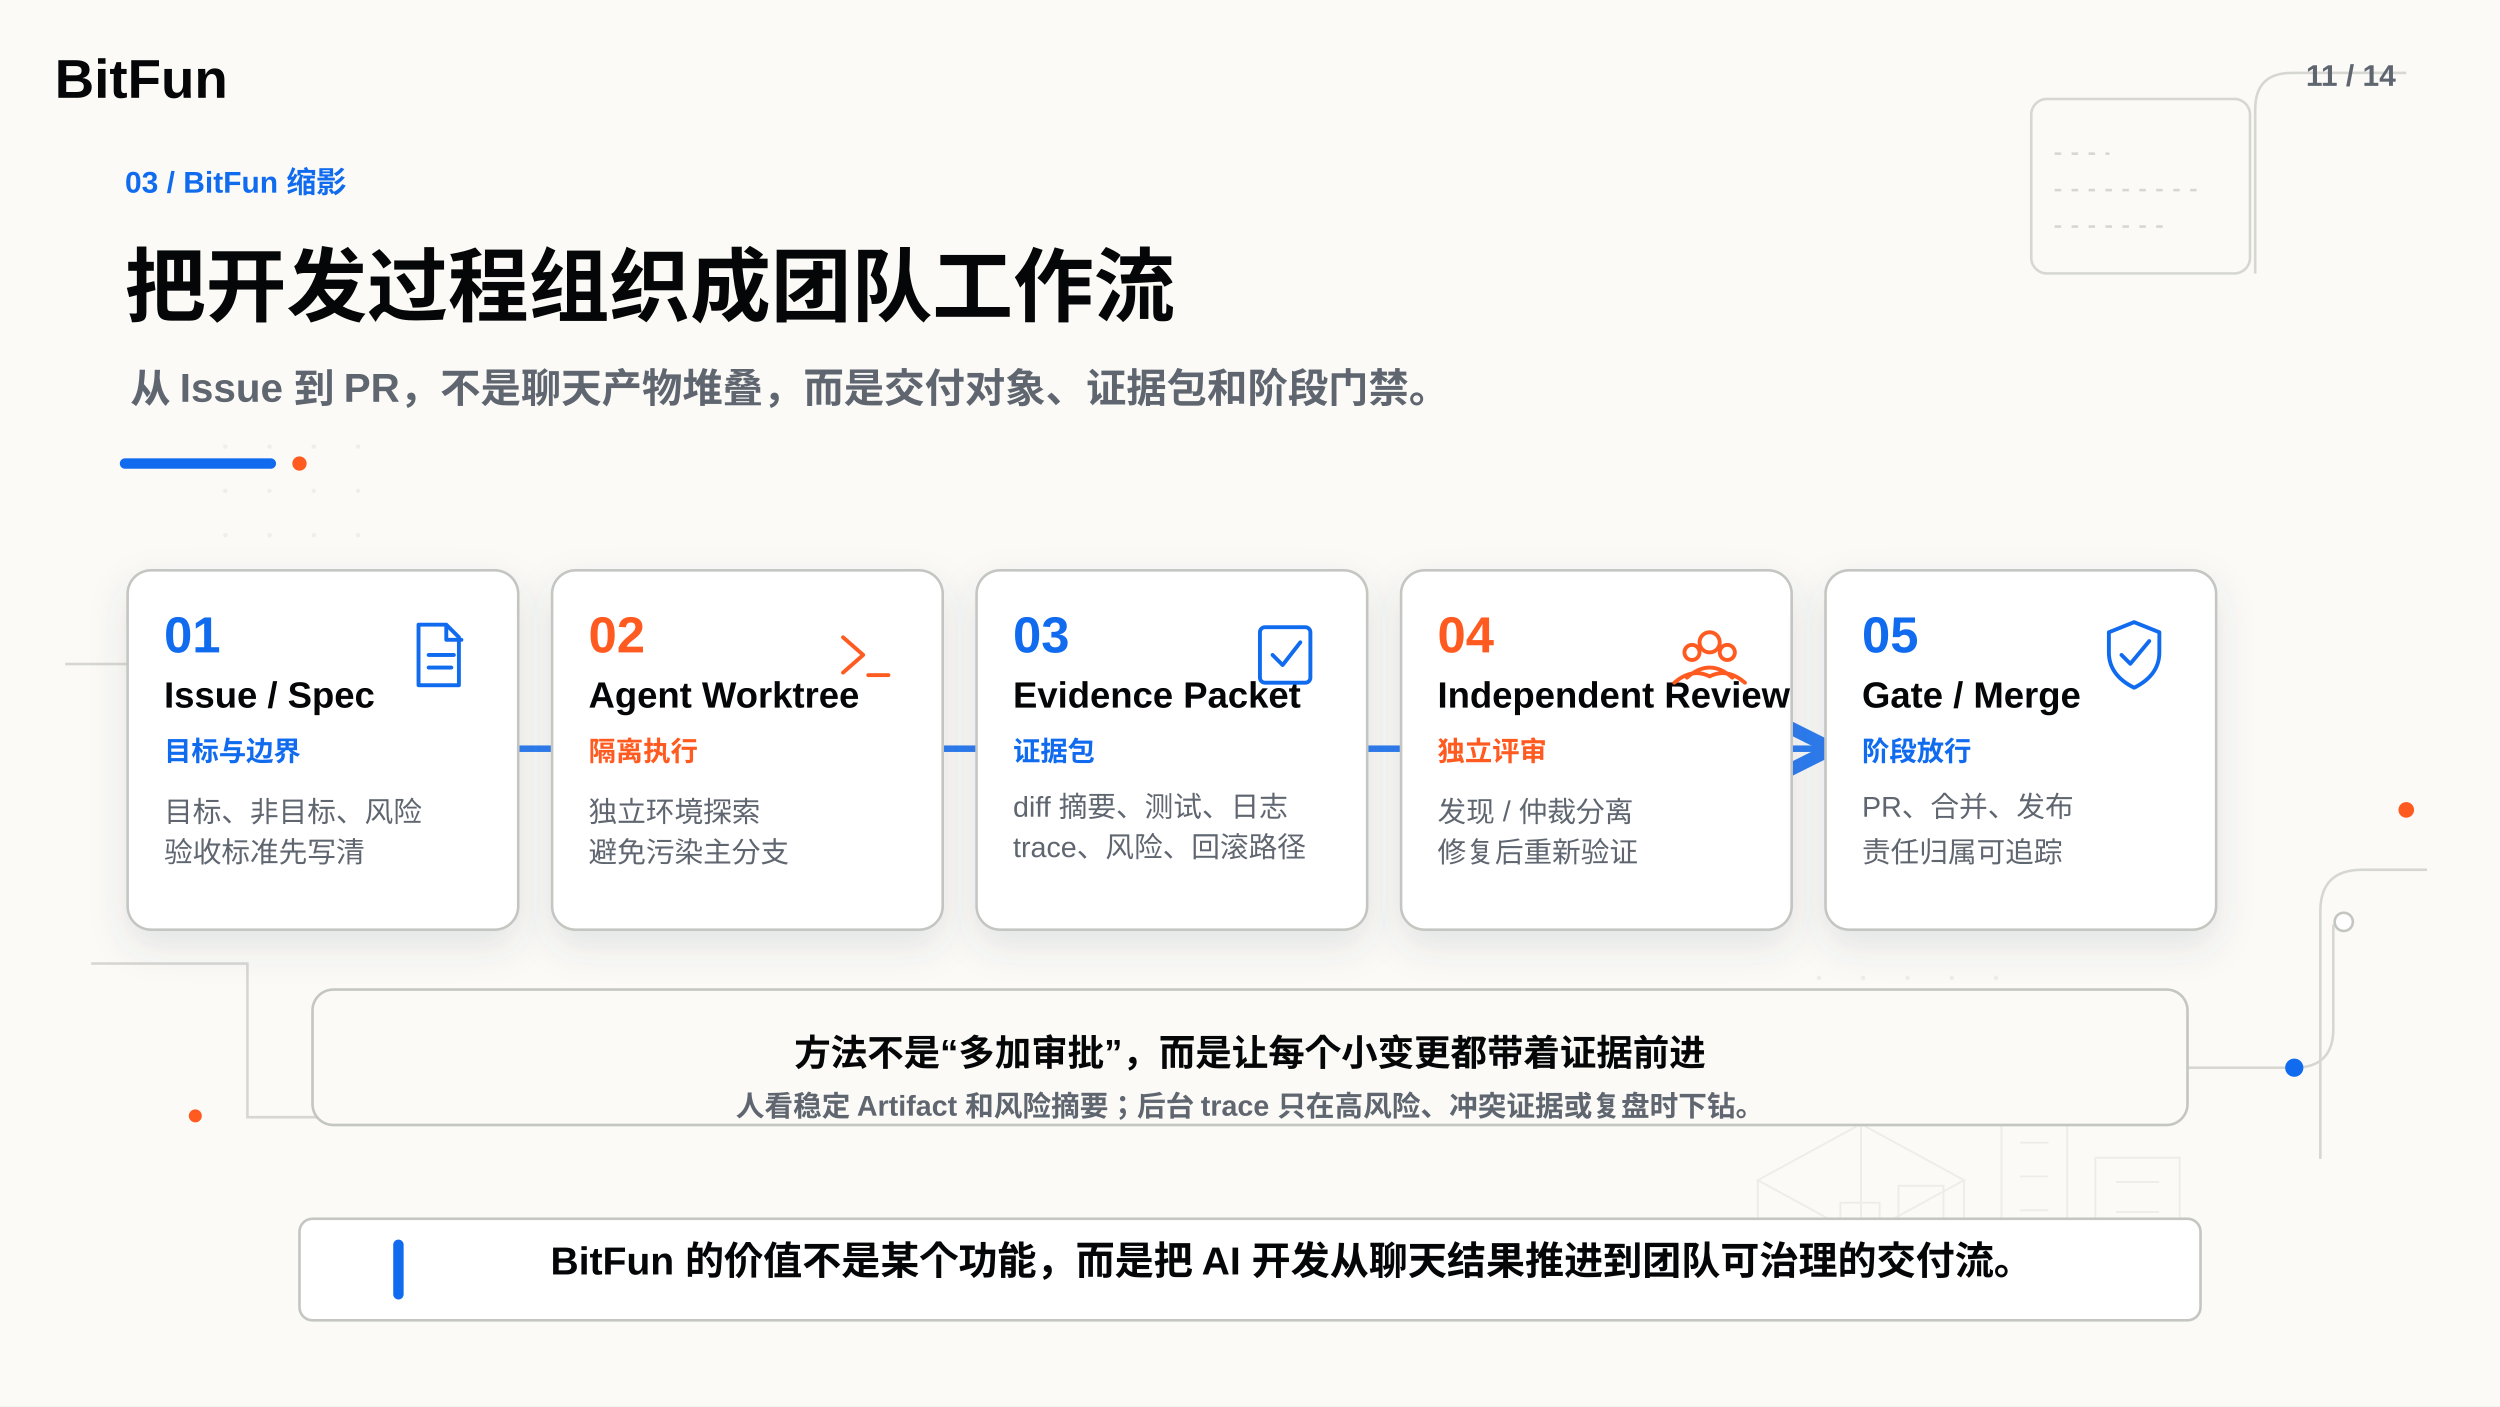
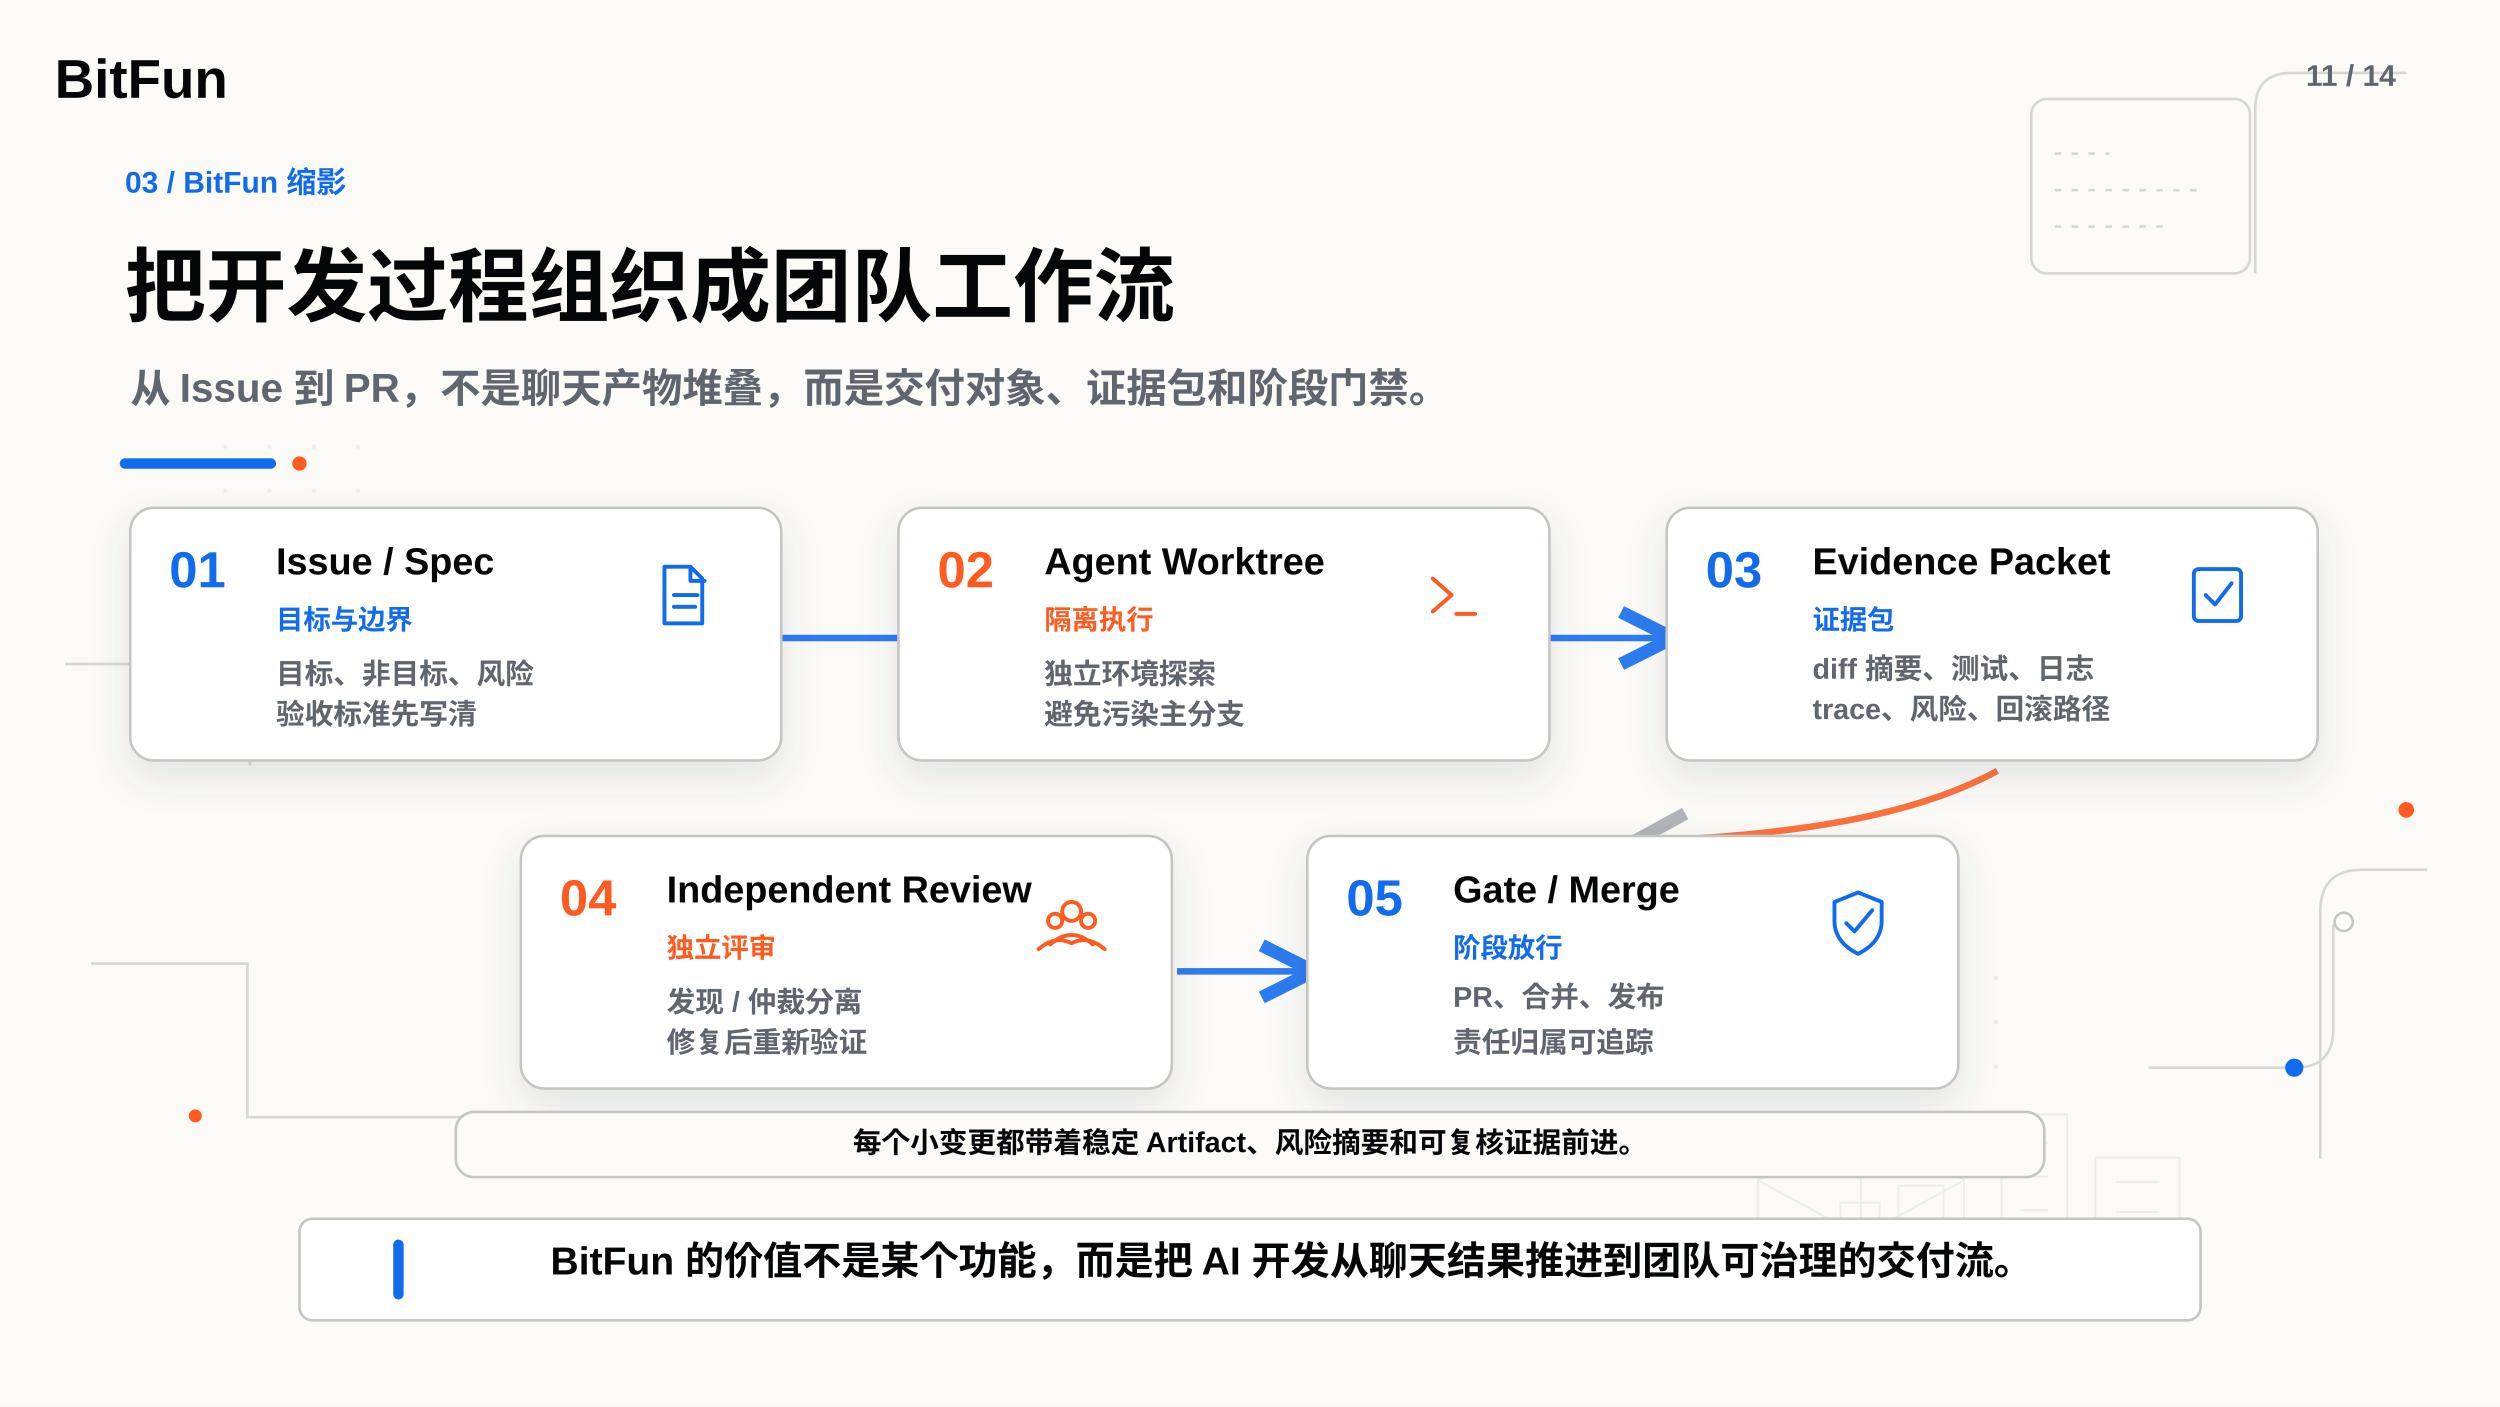
<svg xmlns="http://www.w3.org/2000/svg" width="1920" height="1080" viewBox="0 0 1920 1080">
  <defs>
    <pattern id="lightDots" width="34" height="34" patternUnits="userSpaceOnUse">
      <circle cx="3" cy="3" r="1.7" fill="#C4C6C1" opacity="0.55" />
    </pattern>
    <filter id="paperShadow" x="-18%" y="-18%" width="136%" height="150%">
      <feDropShadow dx="0" dy="12" stdDeviation="14" flood-color="#4B5563" flood-opacity="0.13" />
    </filter>
    <marker id="arrowBlue" markerWidth="12" markerHeight="12" refX="9" refY="6" orient="auto" markerUnits="strokeWidth">
      <path d="M2 2 L10 6 L2 10" fill="none" stroke="#106BEF" stroke-width="2" />
    </marker>
    <marker id="arrowGray" markerWidth="12" markerHeight="12" refX="9" refY="6" orient="auto" markerUnits="strokeWidth">
      <path d="M2 2 L10 6 L2 10" fill="none" stroke="#A5A9AE" stroke-width="2" />
    </marker>
  </defs>
  <rect width="1920" height="1080" fill="#FBFAF7" />
  <rect x="1560" y="76" width="168" height="134" rx="12" fill="none" stroke="#D7D7D2" stroke-width="2" />
  <path d="M1578 118 h42 m-42 28 h112 m-112 28 h88" stroke="#D7D7D2" stroke-width="2" stroke-dasharray="5 8" fill="none" />
  <path d="M1848 56 h-88 q-28 0 -28 28 v126" stroke="#D7D7D2" stroke-width="2" fill="none" />
  <path d="M1782 890 v-190 q0 -32 32 -32 h50" stroke="#D7D7D2" stroke-width="2" fill="none" />
  <path d="M1650 820 h112 q30 0 30 -30 v-80" stroke="#D7D7D2" stroke-width="2" fill="none" />
  <circle cx="1800" cy="708" r="7" fill="#FFFFFF" stroke="#C4C6C1" stroke-width="2" />
  <circle cx="1762" cy="820" r="7" fill="#106BEF" />
  <circle cx="1848" cy="622" r="6" fill="#FF5A1F" />
  <rect x="1378" y="720" width="180" height="120" fill="url(#lightDots)" opacity="0.48" />
  <rect x="152" y="318" width="128" height="96" fill="url(#lightDots)" opacity="0.42" />
  <path d="M70 740 h120 v118 h250" stroke="#D7D7D2" stroke-width="2" fill="none" />
  <path d="M50 510 h116 q26 0 26 26 v52" stroke="#D7D7D2" stroke-width="2" fill="none" />
  <circle cx="150" cy="857" r="5" fill="#FF5A1F" />
  <g opacity="0.26" transform="translate(1350 820) scale(0.72)">
    <path d="M0 120 L110 60 L220 120 L110 180 Z" fill="none" stroke="#C4C6C1" stroke-width="2" />
    <path d="M110 60 V180 M0 120 V220 M220 120 V220 M0 220 H320" stroke="#C4C6C1" stroke-width="2" fill="none" />
    <path d="M260 50 h70 v170 h-70 Z M280 80 h30 M280 116 h30 M280 152 h30" stroke="#C4C6C1" stroke-width="2" fill="none" />
    <path d="M360 96 h90 v124 h-90 Z M382 122 h46 M382 154 h46 M382 186 h46" stroke="#C4C6C1" stroke-width="2" fill="none" />
    <path d="M88 144 h42 v76 h-42 Z M150 126 h48 v94 h-48 Z" stroke="#C4C6C1" stroke-width="2" fill="none" />
  </g>
  <style>
      text { font-family: "Microsoft YaHei", "Noto Sans SC", "PingFang SC", "Segoe UI", Arial, sans-serif; dominant-baseline: hanging; }
      .brand5 { font-size: 42px; font-weight: 900; fill: #050608; }
      .num5 { font-family: "Arial", "Microsoft YaHei", sans-serif; font-weight: 900; fill: #050608; }
      .h15 { font-size: 68px; font-weight: 900; fill: #050608; letter-spacing: 0; }
      .h25 { font-size: 58px; font-weight: 900; fill: #050608; letter-spacing: 0; }
      .sub5 { font-size: 31px; font-weight: 560; fill: #5F6670; }
      .body5 { font-size: 30px; font-weight: 700; fill: #050608; }
      .muted5 { font-size: 24px; font-weight: 560; fill: #5F6670; }
      .label5 { font-size: 29px; font-weight: 900; fill: #050608; }
      .small5 { font-size: 23px; font-weight: 760; fill: #5F6670; }
      .micro5 { font-size: 19px; font-weight: 760; fill: #5F6670; }
    </style>
  <text x="42" y="46" class="brand5">BitFun</text>
  <text x="1840" y="50" class="small5" text-anchor="end">11 / 14</text>
  <text x="96" y="132" class="small5" style="fill:#106BEF;font-weight:900">03 / BitFun 缩影</text>
  <text x="96" y="188" class="h15" style="font-size:62px">把开发过程组织成团队工作流</text>
  <text x="100" y="282" class="sub5">从 Issue 到 PR，不是聊天产物堆叠，而是交付对象、证据包和阶段门禁。</text>
  <path d="M96 356 h112" stroke="#106BEF" stroke-width="8" stroke-linecap="round" />
  <circle cx="230" cy="356" r="5.5" fill="#FF5A1F" />
-   <path d="M316 575 H424 M642 575 H750 M968 575 H1076 M1294 575 H1402" stroke="#106BEF" stroke-width="5" fill="none" marker-end="url(#arrowBlue)" opacity="0.88" />
-   <rect x="98" y="438" width="300" height="276" rx="18" fill="#FFFFFF" stroke="#C4C6C1" stroke-width="2" filter="url(#paperShadow)" />
-   <text x="126" y="474" class="num5" style="font-size:39px;fill:#106BEF">01</text>
-   <text x="126" y="524" class="label5" style="font-size:28px">Issue / Spec</text>
-   <text x="126" y="566" class="small5" style="font-size:21px;fill:#106BEF;font-weight:900">目标与边界</text>
-   <g transform="translate(304 472) scale(0.96875)">
-     <path d="M18 8 h22 l10 10 v38 H18 Z M40 8 v12 h12 M26 32 h20 M26 42 h18" stroke="#106BEF" stroke-width="3.097" stroke-linecap="round" stroke-linejoin="round" fill="none" />
+   <path d="M600 490 H690 M1190 490 H1280" stroke="#106BEF" stroke-width="5" fill="none" marker-end="url(#arrowBlue)" opacity="0.88" />
+   <path d="M1534 592 C1468 628 1372 642 1260 646" stroke="#FF5A1F" stroke-width="5" fill="none" marker-end="url(#arrowGray)" opacity="0.86" />
+   <path d="M904 746 H1004" stroke="#106BEF" stroke-width="5" fill="none" marker-end="url(#arrowBlue)" opacity="0.88" />
+   <rect x="100" y="390" width="500" height="194" rx="18" fill="#FFFFFF" stroke="#C4C6C1" stroke-width="2" filter="url(#paperShadow)" />
+   <text x="130" y="424" class="num5" style="font-size:39px;fill:#106BEF">01</text>
+   <text x="212" y="421" class="label5" style="font-size:29px">Issue / Spec</text>
+   <text x="212" y="465" class="small5" style="font-size:21px;fill:#106BEF;font-weight:900">目标与边界</text>
+   <g transform="translate(494 428) scale(0.90625)">
+     <path d="M18 8 h22 l10 10 v38 H18 Z M40 8 v12 h12 M26 32 h20 M26 42 h18" stroke="#106BEF" stroke-width="3.31" stroke-linecap="round" stroke-linejoin="round" fill="none" />
  </g>
-   <text x="126" y="612" class="small5" style="font-size:22px;fill:#5F6670;font-weight:420">目标、非目标、风险</text>
-   <text x="126" y="643" class="small5" style="font-size:22px;fill:#5F6670;font-weight:420">验收标准先写清</text>
-   <rect x="424" y="438" width="300" height="276" rx="18" fill="#FFFFFF" stroke="#C4C6C1" stroke-width="2" filter="url(#paperShadow)" />
-   <text x="452" y="474" class="num5" style="font-size:39px;fill:#FF5A1F">02</text>
-   <text x="452" y="524" class="label5" style="font-size:28px">Agent Worktree</text>
-   <text x="452" y="566" class="small5" style="font-size:21px;fill:#FF5A1F;font-weight:900">隔离执行</text>
-   <g transform="translate(630 472) scale(0.96875)">
-     <path d="M18 18 L34 32 L18 46" stroke="#FF5A1F" stroke-width="3.097" stroke-linecap="round" stroke-linejoin="round" fill="none" />
-     <path d="M38 48 h16" stroke="#FF5A1F" stroke-width="3.097" stroke-linecap="round" stroke-linejoin="round" fill="none" />
+   <text x="212" y="506" class="small5" style="font-size:22px;fill:#5F6670;font-weight:620">目标、非目标、风险</text>
+   <text x="212" y="537" class="small5" style="font-size:22px;fill:#5F6670;font-weight:620">验收标准先写清</text>
+   <rect x="690" y="390" width="500" height="194" rx="18" fill="#FFFFFF" stroke="#C4C6C1" stroke-width="2" filter="url(#paperShadow)" />
+   <text x="720" y="424" class="num5" style="font-size:39px;fill:#FF5A1F">02</text>
+   <text x="802" y="421" class="label5" style="font-size:29px">Agent Worktree</text>
+   <text x="802" y="465" class="small5" style="font-size:21px;fill:#FF5A1F;font-weight:900">隔离执行</text>
+   <g transform="translate(1084 428) scale(0.90625)">
+     <path d="M18 18 L34 32 L18 46" stroke="#FF5A1F" stroke-width="3.31" stroke-linecap="round" stroke-linejoin="round" fill="none" />
+     <path d="M38 48 h16" stroke="#FF5A1F" stroke-width="3.31" stroke-linecap="round" stroke-linejoin="round" fill="none" />
  </g>
-   <text x="452" y="612" class="small5" style="font-size:22px;fill:#5F6670;font-weight:420">独立环境探索</text>
-   <text x="452" y="643" class="small5" style="font-size:22px;fill:#5F6670;font-weight:420">避免污染主分支</text>
-   <rect x="750" y="438" width="300" height="276" rx="18" fill="#FFFFFF" stroke="#C4C6C1" stroke-width="2" filter="url(#paperShadow)" />
-   <text x="778" y="474" class="num5" style="font-size:39px;fill:#106BEF">03</text>
-   <text x="778" y="524" class="label5" style="font-size:28px">Evidence Packet</text>
-   <text x="778" y="566" class="small5" style="font-size:21px;fill:#106BEF;font-weight:900">证据包</text>
-   <g transform="translate(956 472) scale(0.96875)">
-     <rect x="12" y="10" width="40" height="44" rx="4" stroke="#106BEF" stroke-width="3.097" stroke-linecap="round" stroke-linejoin="round" fill="none" />
-     <path d="M22 32 l8 8 l14 -18" stroke="#106BEF" stroke-width="3.097" stroke-linecap="round" stroke-linejoin="round" fill="none" />
+   <text x="802" y="506" class="small5" style="font-size:22px;fill:#5F6670;font-weight:620">独立环境探索</text>
+   <text x="802" y="537" class="small5" style="font-size:22px;fill:#5F6670;font-weight:620">避免污染主分支</text>
+   <rect x="1280" y="390" width="500" height="194" rx="18" fill="#FFFFFF" stroke="#C4C6C1" stroke-width="2" filter="url(#paperShadow)" />
+   <text x="1310" y="424" class="num5" style="font-size:39px;fill:#106BEF">03</text>
+   <text x="1392" y="421" class="label5" style="font-size:29px">Evidence Packet</text>
+   <text x="1392" y="465" class="small5" style="font-size:21px;fill:#106BEF;font-weight:900">证据包</text>
+   <g transform="translate(1674 428) scale(0.90625)">
+     <rect x="12" y="10" width="40" height="44" rx="4" stroke="#106BEF" stroke-width="3.31" stroke-linecap="round" stroke-linejoin="round" fill="none" />
+     <path d="M22 32 l8 8 l14 -18" stroke="#106BEF" stroke-width="3.31" stroke-linecap="round" stroke-linejoin="round" fill="none" />
  </g>
-   <text x="778" y="612" class="small5" style="font-size:22px;fill:#5F6670;font-weight:420">diff 摘要、测试、日志</text>
-   <text x="778" y="643" class="small5" style="font-size:22px;fill:#5F6670;font-weight:420">trace、风险、回滚路径</text>
-   <rect x="1076" y="438" width="300" height="276" rx="18" fill="#FFFFFF" stroke="#C4C6C1" stroke-width="2" filter="url(#paperShadow)" />
-   <text x="1104" y="474" class="num5" style="font-size:39px;fill:#FF5A1F">04</text>
-   <text x="1104" y="524" class="label5" style="font-size:28px">Independent Review</text>
-   <text x="1104" y="566" class="small5" style="font-size:21px;fill:#FF5A1F;font-weight:900">独立评审</text>
-   <g transform="translate(1282 472) scale(0.96875)">
-     <circle cx="32" cy="22" r="8" stroke="#FF5A1F" stroke-width="3.097" stroke-linecap="round" stroke-linejoin="round" fill="none" />
-     <circle cx="18" cy="30" r="6" stroke="#FF5A1F" stroke-width="3.097" stroke-linecap="round" stroke-linejoin="round" fill="none" />
-     <circle cx="46" cy="30" r="6" stroke="#FF5A1F" stroke-width="3.097" stroke-linecap="round" stroke-linejoin="round" fill="none" />
-     <path d="M14 50 q18 -16 36 0 M4 54 q14 -12 28 -5 M32 49 q14 -7 28 5" stroke="#FF5A1F" stroke-width="3.097" stroke-linecap="round" stroke-linejoin="round" fill="none" />
+   <text x="1392" y="506" class="small5" style="font-size:22px;fill:#5F6670;font-weight:620">diff 摘要、测试、日志</text>
+   <text x="1392" y="537" class="small5" style="font-size:22px;fill:#5F6670;font-weight:620">trace、风险、回滚路径</text>
+   <rect x="400" y="642" width="500" height="194" rx="18" fill="#FFFFFF" stroke="#C4C6C1" stroke-width="2" filter="url(#paperShadow)" />
+   <text x="430" y="676" class="num5" style="font-size:39px;fill:#FF5A1F">04</text>
+   <text x="512" y="673" class="label5" style="font-size:29px">Independent Review</text>
+   <text x="512" y="717" class="small5" style="font-size:21px;fill:#FF5A1F;font-weight:900">独立评审</text>
+   <g transform="translate(794 680) scale(0.90625)">
+     <circle cx="32" cy="22" r="8" stroke="#FF5A1F" stroke-width="3.31" stroke-linecap="round" stroke-linejoin="round" fill="none" />
+     <circle cx="18" cy="30" r="6" stroke="#FF5A1F" stroke-width="3.31" stroke-linecap="round" stroke-linejoin="round" fill="none" />
+     <circle cx="46" cy="30" r="6" stroke="#FF5A1F" stroke-width="3.31" stroke-linecap="round" stroke-linejoin="round" fill="none" />
+     <path d="M14 50 q18 -16 36 0 M4 54 q14 -12 28 -5 M32 49 q14 -7 28 5" stroke="#FF5A1F" stroke-width="3.31" stroke-linecap="round" stroke-linejoin="round" fill="none" />
  </g>
-   <text x="1104" y="612" class="small5" style="font-size:22px;fill:#5F6670;font-weight:420">发现 / 仲裁分离</text>
-   <text x="1104" y="643" class="small5" style="font-size:22px;fill:#5F6670;font-weight:420">修复后重新验证</text>
-   <rect x="1402" y="438" width="300" height="276" rx="18" fill="#FFFFFF" stroke="#C4C6C1" stroke-width="2" filter="url(#paperShadow)" />
-   <text x="1430" y="474" class="num5" style="font-size:39px;fill:#106BEF">05</text>
-   <text x="1430" y="524" class="label5" style="font-size:28px">Gate / Merge</text>
-   <text x="1430" y="566" class="small5" style="font-size:21px;fill:#106BEF;font-weight:900">阶段放行</text>
-   <g transform="translate(1608 472) scale(0.96875)">
-     <path d="M32 6 L52 14 V30 q0 18 -20 28 Q12 48 12 30 V14 Z M22 32 l7 7 l15 -18" stroke="#106BEF" stroke-width="3.097" stroke-linecap="round" stroke-linejoin="round" fill="none" />
+   <text x="512" y="758" class="small5" style="font-size:22px;fill:#5F6670;font-weight:620">发现 / 仲裁分离</text>
+   <text x="512" y="789" class="small5" style="font-size:22px;fill:#5F6670;font-weight:620">修复后重新验证</text>
+   <rect x="1004" y="642" width="500" height="194" rx="18" fill="#FFFFFF" stroke="#C4C6C1" stroke-width="2" filter="url(#paperShadow)" />
+   <text x="1034" y="676" class="num5" style="font-size:39px;fill:#106BEF">05</text>
+   <text x="1116" y="673" class="label5" style="font-size:29px">Gate / Merge</text>
+   <text x="1116" y="717" class="small5" style="font-size:21px;fill:#106BEF;font-weight:900">阶段放行</text>
+   <g transform="translate(1398 680) scale(0.90625)">
+     <path d="M32 6 L52 14 V30 q0 18 -20 28 Q12 48 12 30 V14 Z M22 32 l7 7 l15 -18" stroke="#106BEF" stroke-width="3.31" stroke-linecap="round" stroke-linejoin="round" fill="none" />
  </g>
-   <text x="1430" y="612" class="small5" style="font-size:22px;fill:#5F6670;font-weight:420">PR、合并、发布</text>
-   <text x="1430" y="643" class="small5" style="font-size:22px;fill:#5F6670;font-weight:420">责任归属可追踪</text>
-   <rect x="240" y="760" width="1440" height="104" rx="16" fill="#FBFAF7" stroke="#C4C6C1" stroke-width="2" />
-   <text x="960" y="794" class="label5" text-anchor="middle" style="font-size:28px">方法不是“多加审批”，而是让每个小变更都带着证据前进</text>
-   <text x="960" y="838" class="small5" text-anchor="middle" style="font-size:22px;fill:#5F6670;font-weight:780">人看稳定 Artifact 和风险摘要；后台 trace 只在高风险、冲突证据或复盘时下钻。</text>
+   <text x="1116" y="758" class="small5" style="font-size:22px;fill:#5F6670;font-weight:620">PR、合并、发布</text>
+   <text x="1116" y="789" class="small5" style="font-size:22px;fill:#5F6670;font-weight:620">责任归属可追踪</text>
+   <rect x="350" y="854" width="1220" height="50" rx="14" fill="#FBFAF7" stroke="#C4C6C1" stroke-width="2" />
+   <text x="960" y="866" class="small5" text-anchor="middle" style="font-size:22px;fill:#050608;font-weight:900">每个小变更都带着稳定 Artifact、风险摘要和可复核证据前进。</text>
  <rect x="230" y="936" width="1460" height="78" rx="10" fill="#FFFFFF" stroke="#C4C6C1" stroke-width="2" />
  <path d="M306 956 v38" stroke="#106BEF" stroke-width="8" stroke-linecap="round" />
  <text x="992" y="958" class="body5" text-anchor="middle" style="font-size:30px">BitFun 的价值不是某个功能，而是把 AI 开发从聊天结果推进到团队可治理的交付流。</text>
</svg>
